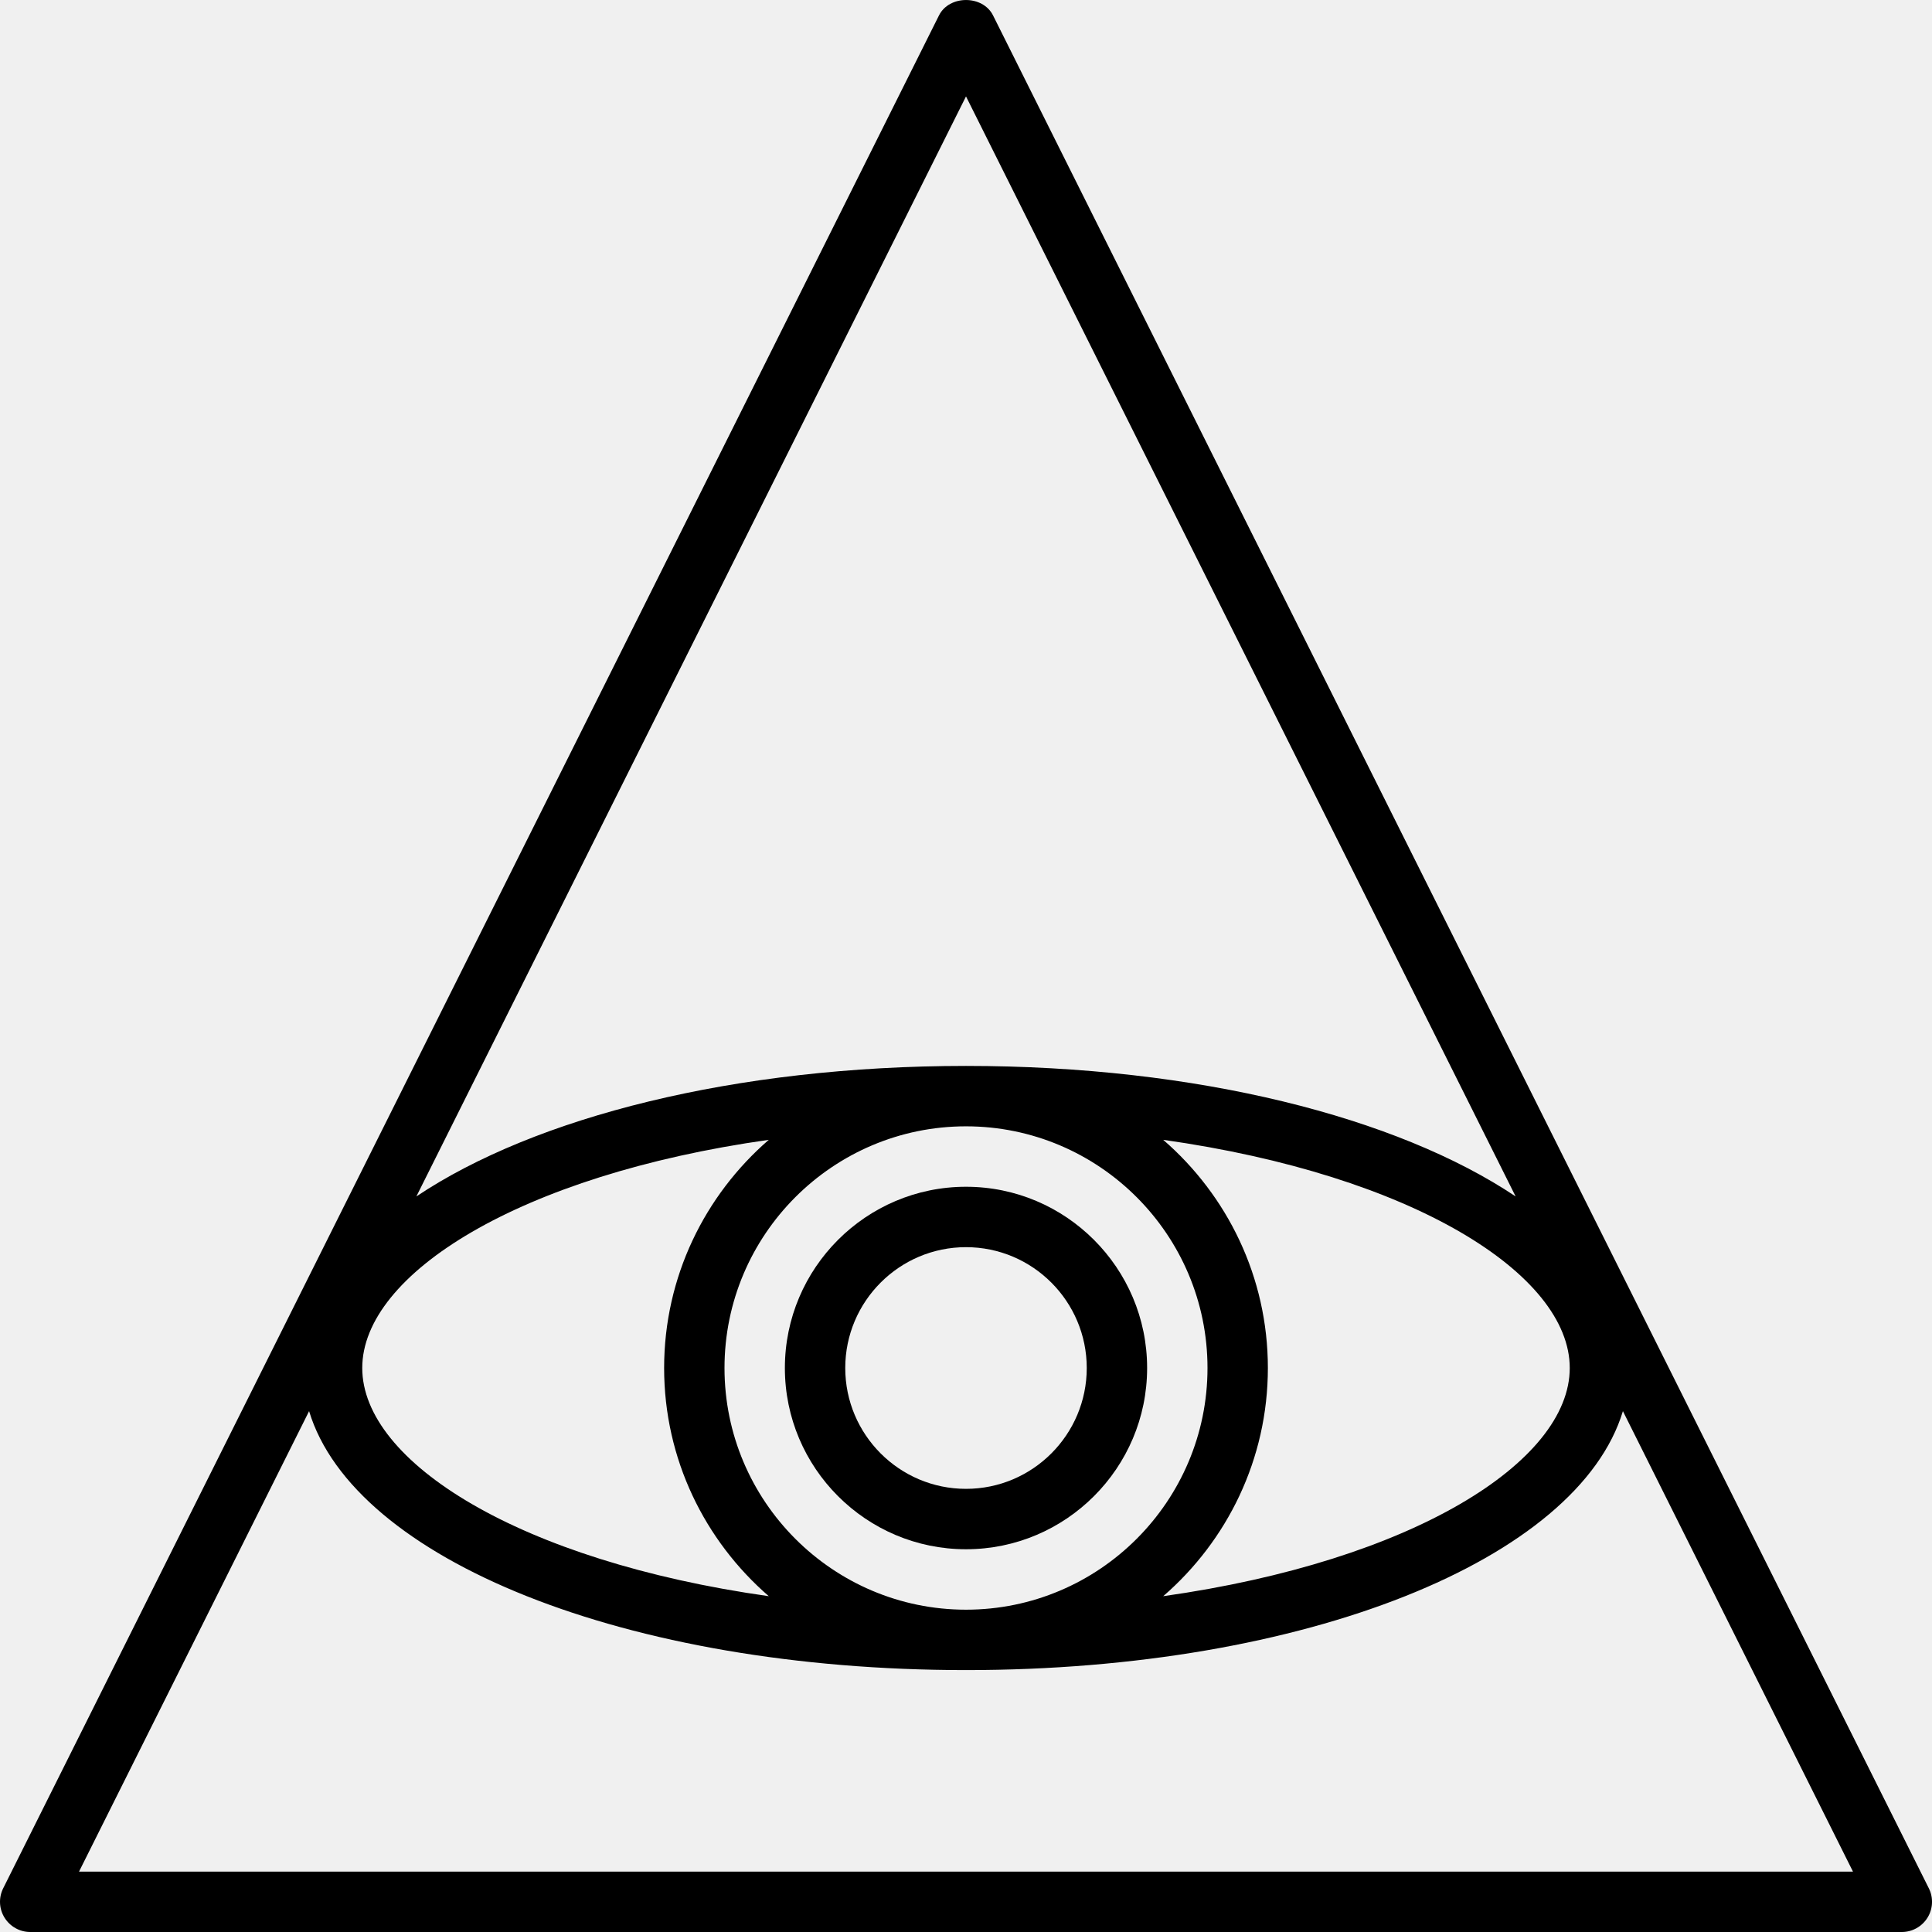
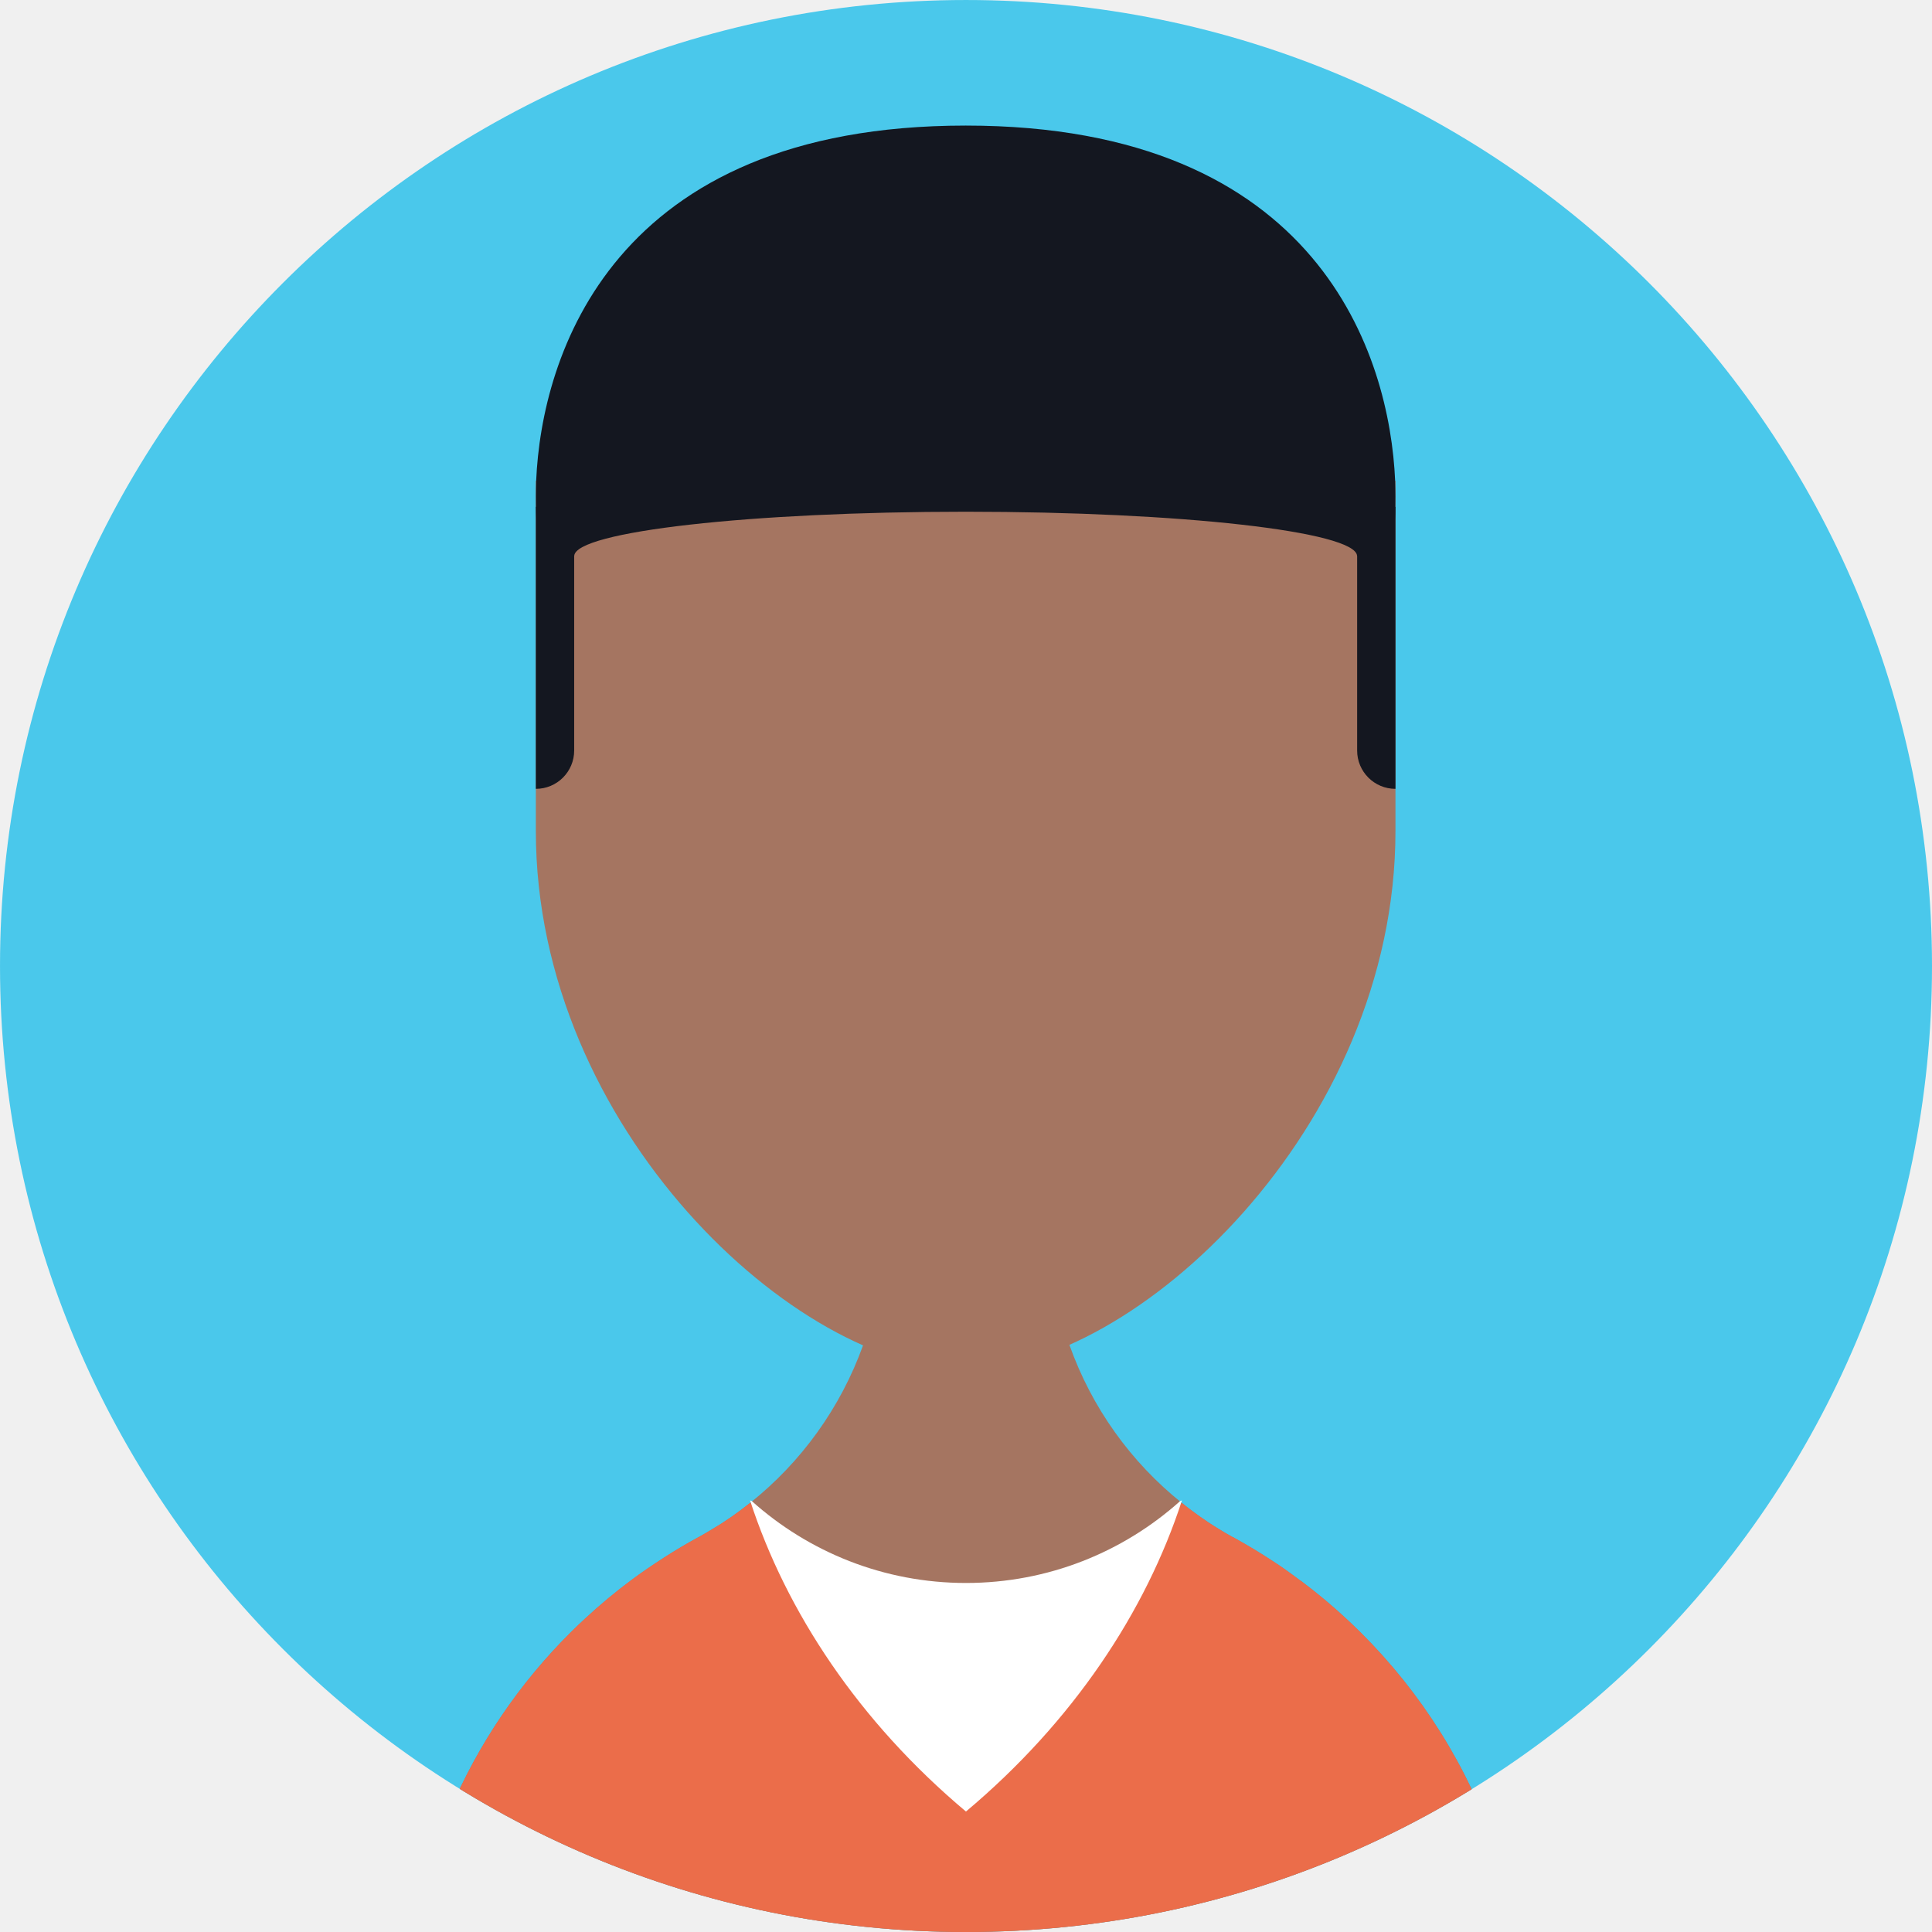
- <svg xmlns="http://www.w3.org/2000/svg" version="1.1" id="Layer_1" x="0px" y="0px" viewBox="0 0 64 64" enable-background="new 0 0 64 64" xml:space="preserve">
-   <g id="Pyramid">
-     <path d="M63.895,62.552l-31-62.043c-0.34-0.678-1.449-0.678-1.789,0L0.106,62.552   c-0.155,0.31-0.139,0.678,0.044,0.973c0.183,0.295,0.504,0.475,0.851,0.475h62   c0.347,0,0.668-0.18,0.851-0.475C64.033,63.23,64.05,62.862,63.895,62.552z    M25.467,37.758c-2.119,1.836-3.467,4.541-3.467,7.559   c0,3.018,1.348,5.723,3.467,7.559c-8.261-1.167-13.467-4.449-13.467-7.559   C12,42.207,17.206,38.925,25.467,37.758z M24,45.317   c0-4.414,3.589-8.006,8-8.006c4.411,0,8,3.591,8,8.006s-3.589,8.006-8,8.006   C27.589,53.323,24,49.731,24,45.317z M42,45.317   c0-3.018-1.348-5.723-3.467-7.559c8.261,1.167,13.467,4.449,13.467,7.559   c0,3.11-5.206,6.392-13.467,7.559C40.652,51.04,42,48.336,42,45.317z    M32,3.194l18.207,36.439c-3.926-2.627-10.549-4.323-18.207-4.323   s-14.281,1.696-18.207,4.323L32,3.194z M2.618,61.999l7.621-15.253   c1.485,4.909,10.495,8.578,21.761,8.578s20.276-3.669,21.761-8.578l7.621,15.253   H2.618z" />
-     <path d="M32,39.313c-3.309,0-6,2.693-6,6.004c0,3.311,2.691,6.004,6,6.004   c3.309,0,6-2.693,6-6.004C38,42.006,35.309,39.313,32,39.313z M32,49.32   c-2.206,0-4-1.795-4-4.003s1.794-4.003,4-4.003c2.206,0,4,1.795,4,4.003   S34.206,49.32,32,49.32z" />
+ <svg xmlns="http://www.w3.org/2000/svg" xmlns:xlink="http://www.w3.org/1999/xlink" version="1.1" id="Capa_1" x="0px" y="0px" viewBox="0 0 188.149 188.149" style="enable-background:new 0 0 188.149 188.149;" xml:space="preserve">
+   <g>
+     <g>
+       <defs>
+         <circle id="SVGID_1_" cx="94.075" cy="94.075" r="94.074" />
+       </defs>
+       <use xlink:href="#SVGID_1_" style="overflow:visible;fill:#4AC8EB;" />
+       <clipPath id="SVGID_2_">
+         <use xlink:href="#SVGID_1_" style="overflow:visible;" />
+       </clipPath>
+       <g style="clip-path:url(#SVGID_2_);">
+         <path style="fill:#A57561;" d="M148.572,197.629v0.01H39.507v-0.01c0-15.124,6.147-28.809,16.09-38.679     c0.463-0.463,0.926-0.905,1.408-1.347c1.43-1.326,2.931-2.57,4.493-3.732c1.028-0.771,2.098-1.491,3.177-2.189     c1.08-0.699,2.19-1.357,3.331-1.975c0.021-0.021,0.042-0.021,0.042-0.021c0.441-0.247,0.873-0.493,1.306-0.761     c1.295-0.761,2.519-1.624,3.69-2.56c4.966-3.948,8.812-9.254,11.001-15.34v-0.011c1.306-3.629,2.016-7.546,2.016-11.639     l16.121,0.072c0,4.04,0.688,7.927,1.964,11.525c2.169,6.117,5.994,11.433,10.96,15.401c0.339,0.277,0.688,0.545,1.038,0.802     c0.483,0.36,0.977,0.71,1.47,1.039c0.37,0.246,0.751,0.493,1.132,0.72c0.421,0.257,0.853,0.514,1.285,0.75     c0.041,0.011,0.071,0.021,0.103,0.041c0.03,0.02,0.062,0.041,0.093,0.061c1.265,0.699,2.498,1.439,3.69,2.221     c0.401,0.258,0.802,0.524,1.192,0.803c0.515,0.37,1.039,0.74,1.543,1.131h0.021C139.966,163.875,148.572,179.729,148.572,197.629     z" />
+         <path style="fill:#EB6D4A;" d="M148.572,197.629H39.507c0-15.124,6.147-28.809,16.09-38.679c0.463-0.463,0.926-0.905,1.408-1.347     c1.43-1.326,2.931-2.581,4.493-3.742c1.028-0.762,2.098-1.491,3.177-2.18c1.08-0.699,2.19-1.357,3.331-1.975     c0.021-0.021,0.042-0.021,0.042-0.021c0.441-0.247,0.873-0.493,1.306-0.761c1.295-0.761,2.519-1.624,3.69-2.56     c5.347,5.469,12.79,8.852,21.046,8.852c8.226,0,15.669-3.393,21.016-8.842c0.339,0.277,0.688,0.545,1.038,0.802     c0.483,0.36,0.977,0.71,1.47,1.039c0.37,0.246,0.751,0.493,1.132,0.72c0.421,0.267,0.853,0.514,1.285,0.75     c0.041,0.011,0.071,0.021,0.103,0.041c0.03,0.011,0.062,0.031,0.093,0.052c1.265,0.699,2.498,1.439,3.69,2.23     c0.401,0.258,0.802,0.524,1.192,0.803c0.515,0.37,1.039,0.74,1.543,1.131h0.021C139.966,163.875,148.572,179.729,148.572,197.629     z" />
+         <path style="fill:#A57561;" d="M52.183,46.81v34.117c0,28.977,25.437,52.466,41.857,52.466c16.421,0,41.858-23.489,41.858-52.466     V46.81H52.183z" />
+         <path style="fill:#141720;" d="M52.183,76.823L52.183,76.823c2.063,0,3.734-1.671,3.734-3.733V49.356h-3.734V76.823z" />
+         <path style="fill:#141720;" d="M135.899,76.823L135.899,76.823V49.356h-3.733V73.09     C132.165,75.152,133.836,76.823,135.899,76.823z" />
+         <path style="fill:#141720;" d="M135.893,48.33c0,4.884-0.328,6.061-3.734,5.801c-0.137-2.367-17.141-4.296-38.111-4.296     c-20.985,0-37.989,1.929-38.126,4.296c-3.406,0.26-3.734-0.917-3.734-5.801c0-0.479,0.014-0.984,0.027-1.519     c0.52-12.052,7.318-34.582,41.833-34.582c34.5,0,41.299,22.53,41.818,34.582C135.879,47.346,135.893,47.852,135.893,48.33z" />
+       </g>
+       <path style="clip-path:url(#SVGID_2_);fill:#FFFFFF;" d="M115.106,146.119c-3.517,10.826-10.601,21.539-21.036,30.299    c-10.436-8.76-17.509-19.473-21.025-30.299c0.052,0.02,0.113,0.041,0.165,0.061c5.531,4.955,12.852,7.979,20.86,7.979    c8.009,0,15.319-3.013,20.851-7.968C114.982,146.17,115.044,146.14,115.106,146.119z" />
+     </g>
  </g>
  <g>
</g>
  <g>
</g>
  <g>
</g>
  <g>
</g>
  <g>
</g>
  <g>
</g>
  <g>
</g>
  <g>
</g>
  <g>
</g>
  <g>
</g>
  <g>
</g>
  <g>
</g>
  <g>
</g>
  <g>
</g>
  <g>
</g>
</svg>
